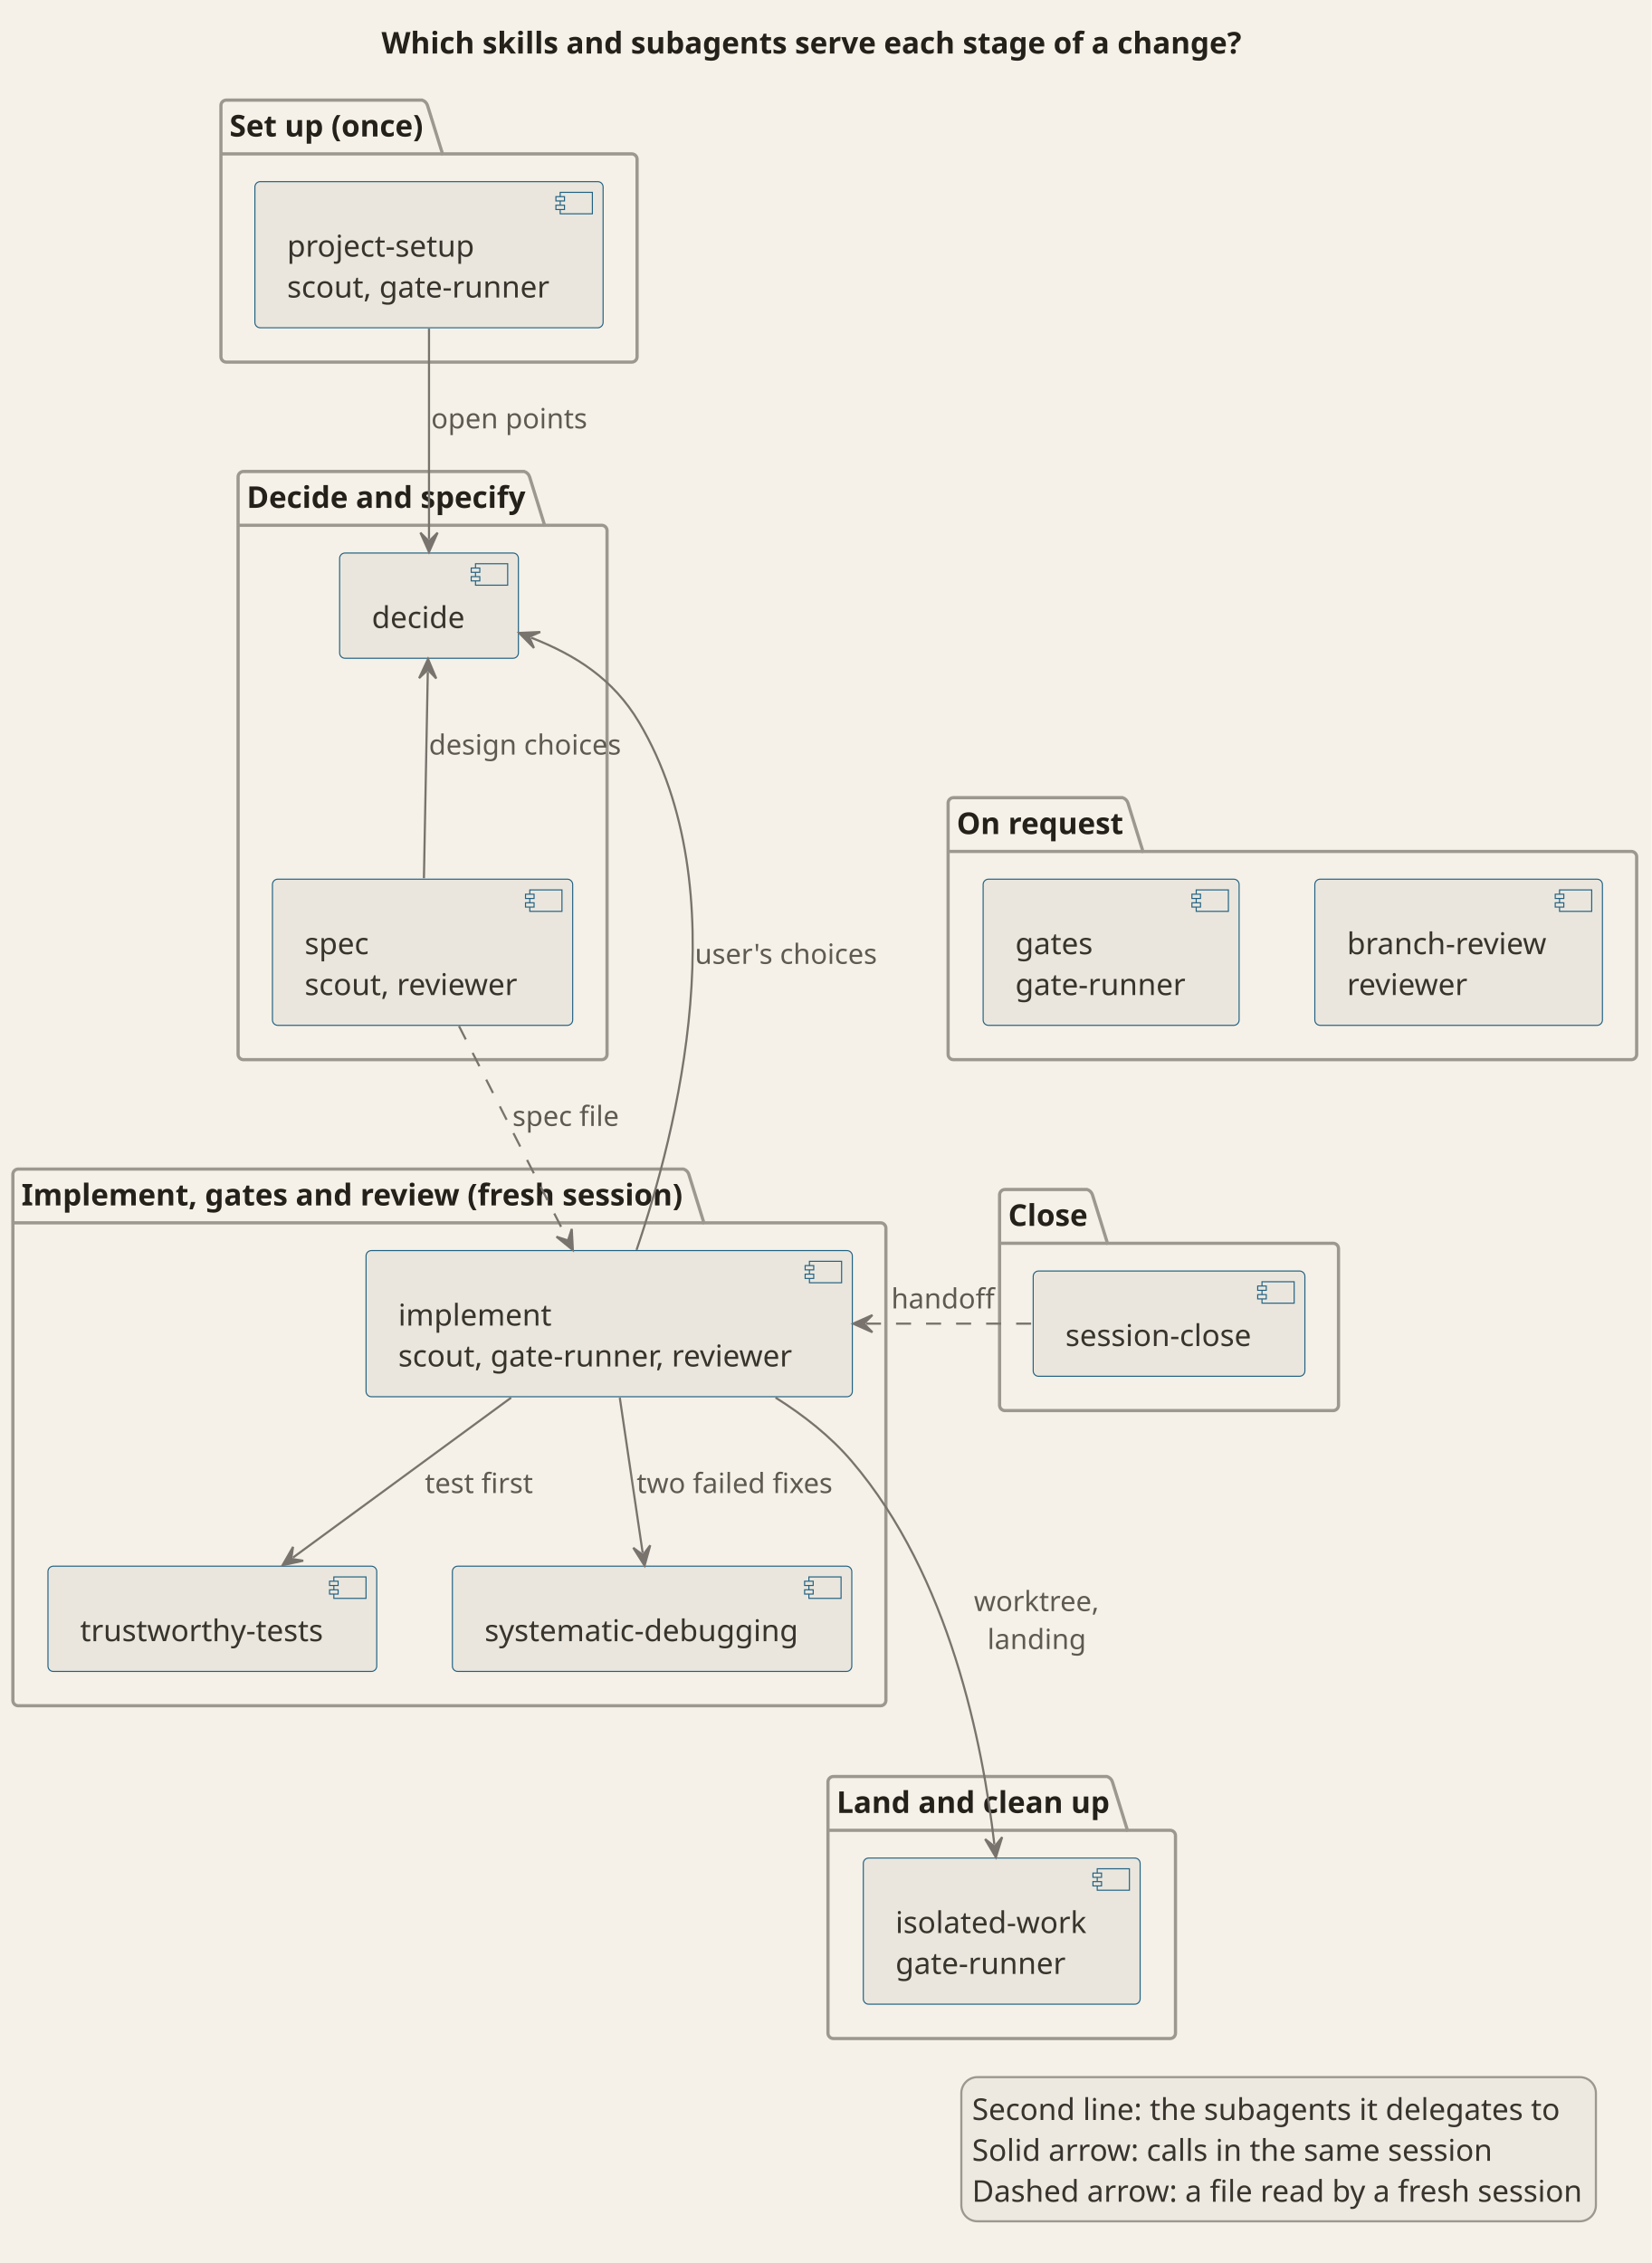
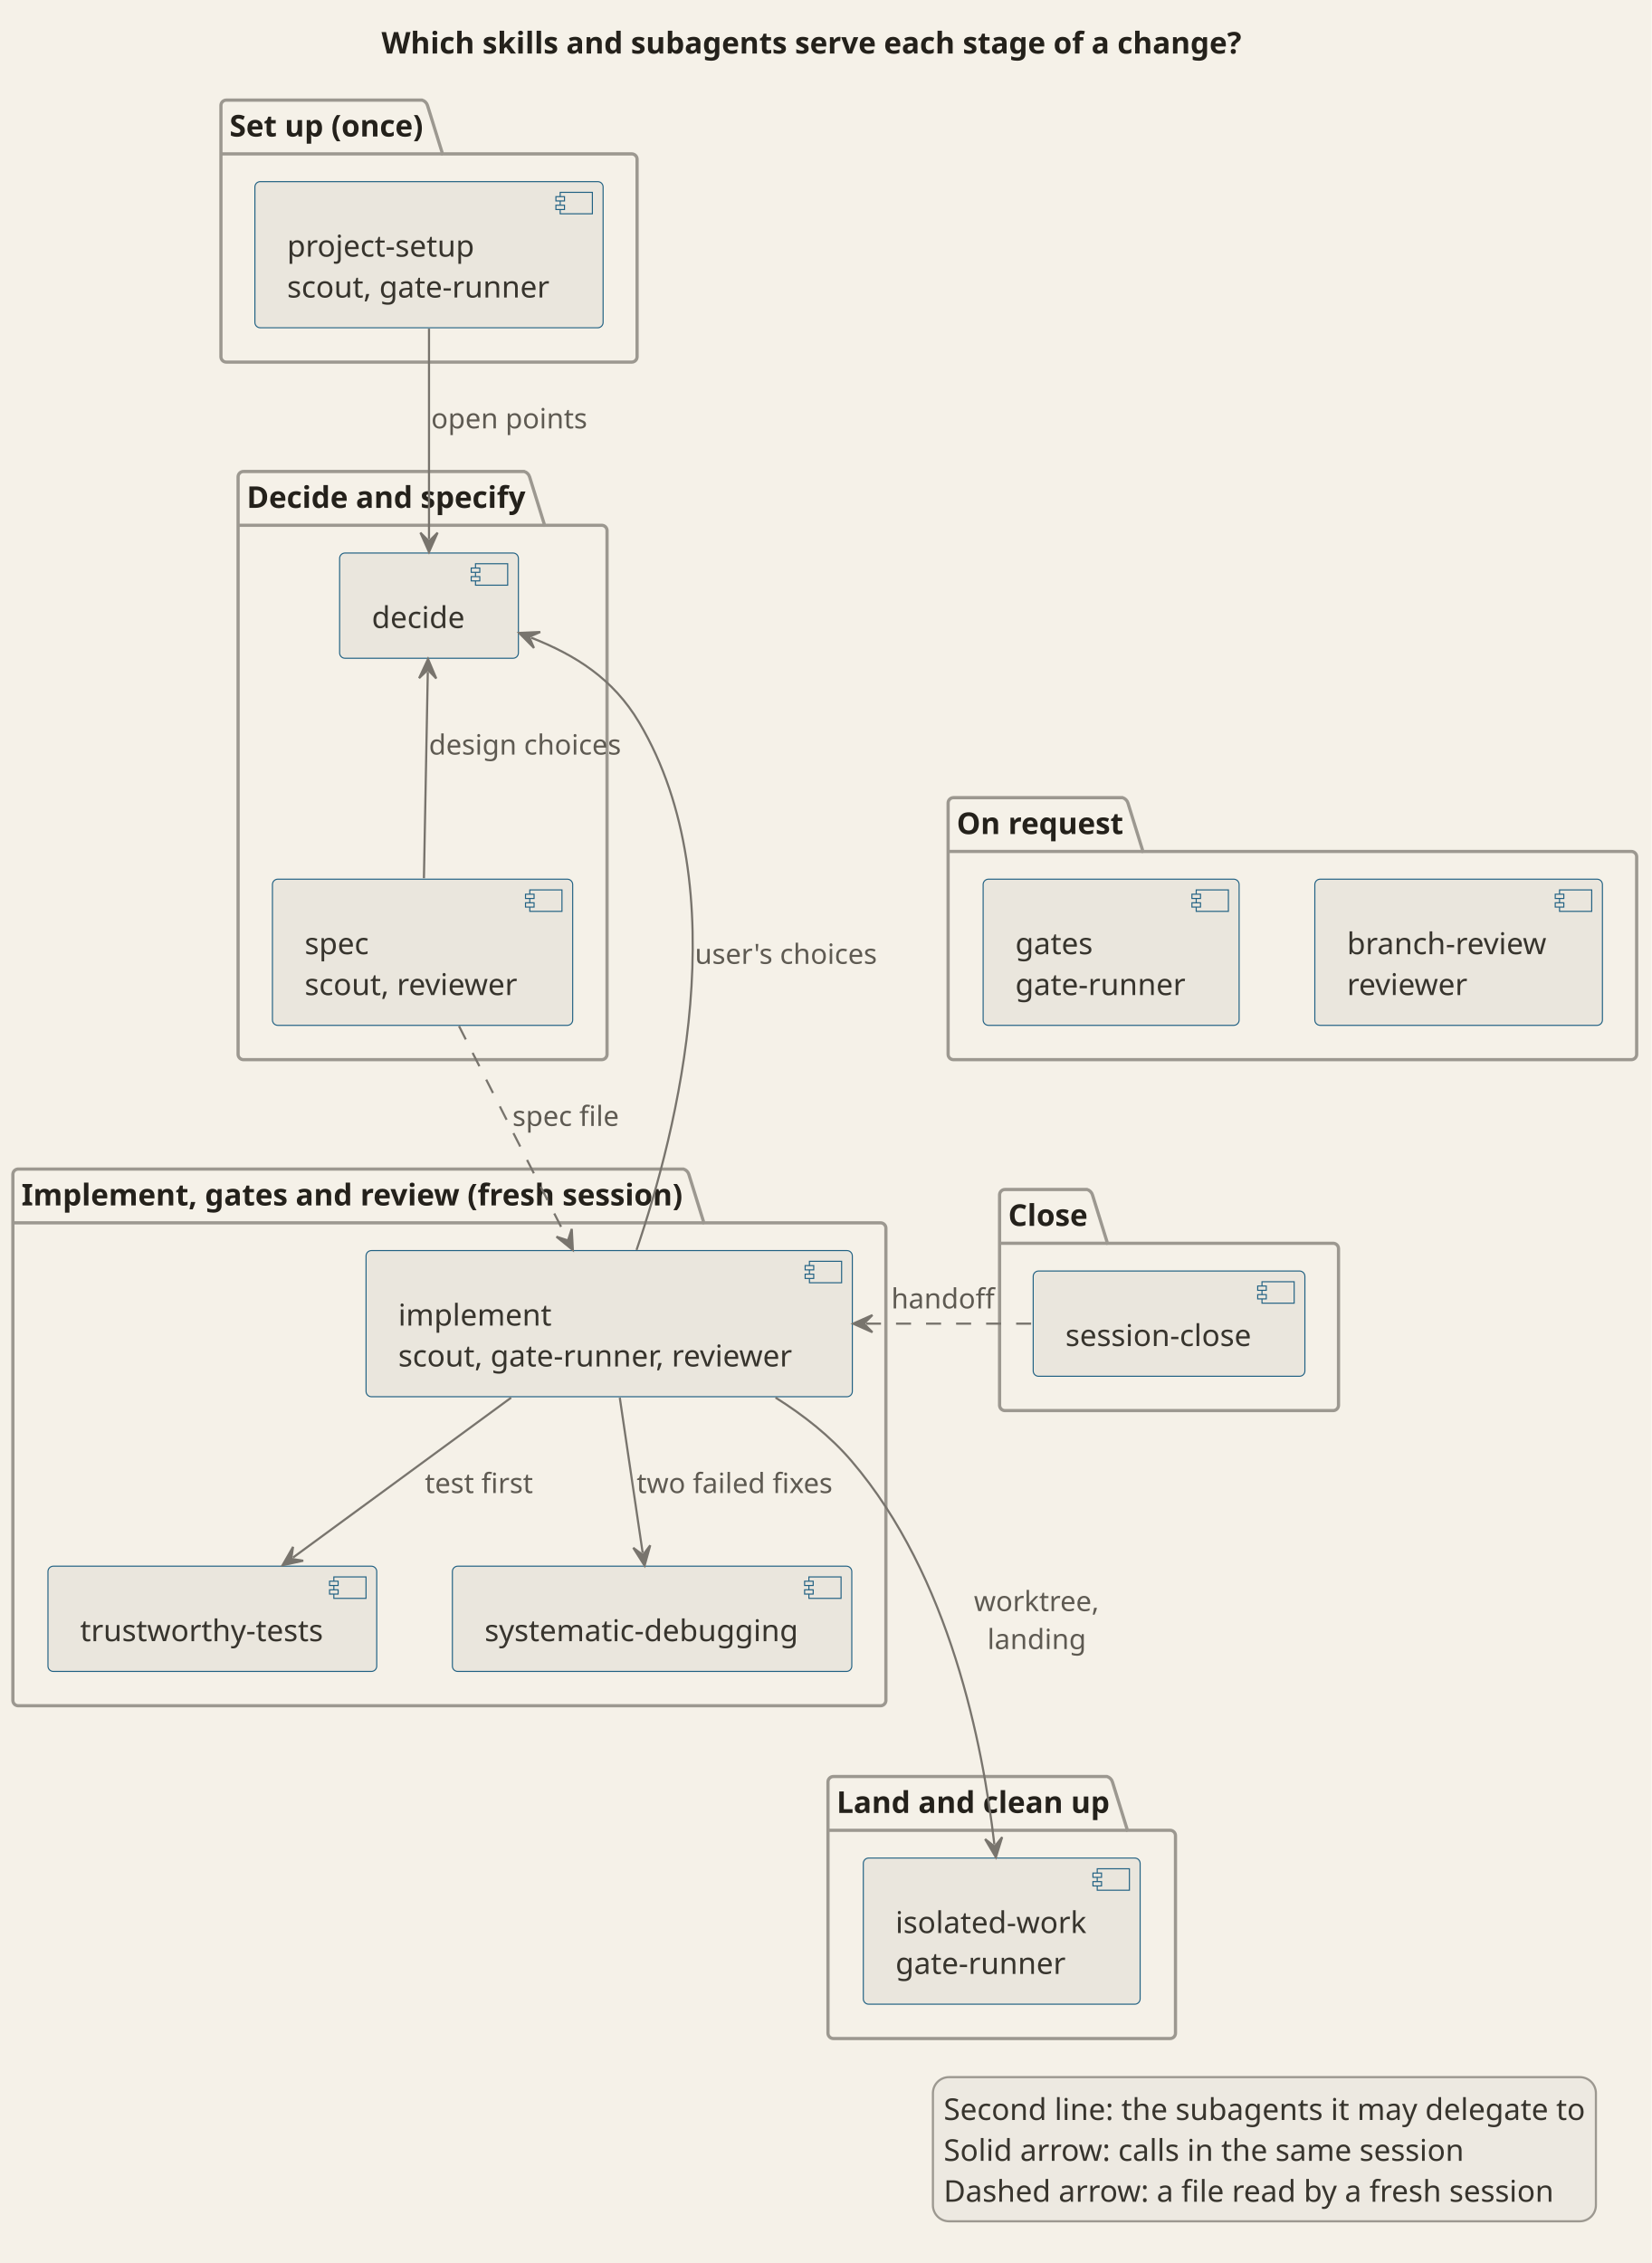
<svg xmlns="http://www.w3.org/2000/svg" contentStyleType="text/css" data-diagram-type="DESCRIPTION" height="1055px" preserveAspectRatio="none" style="width:770px;height:1055px;background:#F5F1E8;" version="1.1" viewBox="0 0 770 1055" width="770px" zoomAndPan="magnify">
  <defs />
  <g>
    <rect fill="#F5F1E8" height="1055" style="stroke:none;stroke-width:1;" width="770" x="0" y="0" />
    <text fill="#24211B" font-family="sans-serif" font-size="14" font-weight="bold" lengthAdjust="spacing" textLength="400.286" x="177.857" y="24.966">Which skills and subagents serve each stage of a change?</text>
    <g class="cluster" data-entity="Set up (once)" data-source-line="4" data-uid="ent0002" id="cluster_Set up (once)">
      <path d="M105.5,46.67 L196.8,46.67 A3.75,3.75 0 0 1 199.3,49.17 L206.3,71.738 L294.5,71.738 A2.5,2.5 0 0 1 297,74.238 L297,166.31 A2.5,2.5 0 0 1 294.5,168.81 L105.5,168.81 A2.5,2.5 0 0 1 103,166.31 L103,49.17 A2.5,2.5 0 0 1 105.5,46.67" fill="#F5F1E8" style="stroke:#9C9890;stroke-width:1.5;" />
      <line style="stroke:#9C9890;stroke-width:1.5;" x1="103" x2="206.3" y1="71.738" y2="71.738" />
      <text fill="#24211B" font-family="sans-serif" font-size="14" font-weight="bold" lengthAdjust="spacing" textLength="90.3" x="107" y="63.636">Set up (once)</text>
    </g>
    <g class="cluster" data-entity="Decide and specify" data-source-line="7" data-uid="ent0004" id="cluster_Decide and specify">
      <path d="M113.5,219.81 L244.392,219.81 A3.75,3.75 0 0 1 246.892,222.31 L253.892,244.878 L280.5,244.878 A2.5,2.5 0 0 1 283,247.378 L283,491.51 A2.5,2.5 0 0 1 280.5,494.01 L113.5,494.01 A2.5,2.5 0 0 1 111,491.51 L111,222.31 A2.5,2.5 0 0 1 113.5,219.81" fill="#F5F1E8" style="stroke:#9C9890;stroke-width:1.5;" />
      <line style="stroke:#9C9890;stroke-width:1.5;" x1="111" x2="253.892" y1="244.878" y2="244.878" />
      <text fill="#24211B" font-family="sans-serif" font-size="14" font-weight="bold" lengthAdjust="spacing" textLength="129.892" x="115" y="236.776">Decide and specify</text>
    </g>
    <g class="cluster" data-entity="Implement, gates and review (fresh session)" data-source-line="11" data-uid="ent0007" id="cluster_Implement, gates and review (fresh session)">
      <path d="M8.5,545.01 L318.647,545.01 A3.75,3.75 0 0 1 321.147,547.51 L328.147,570.078 L410.5,570.078 A2.5,2.5 0 0 1 413,572.578 L413,792.71 A2.5,2.5 0 0 1 410.5,795.21 L8.5,795.21 A2.5,2.5 0 0 1 6,792.71 L6,547.51 A2.5,2.5 0 0 1 8.5,545.01" fill="#F5F1E8" style="stroke:#9C9890;stroke-width:1.5;" />
      <line style="stroke:#9C9890;stroke-width:1.5;" x1="6" x2="328.147" y1="570.078" y2="570.078" />
      <text fill="#24211B" font-family="sans-serif" font-size="14" font-weight="bold" lengthAdjust="spacing" textLength="309.147" x="10" y="561.976">Implement, gates and review (fresh session)</text>
    </g>
    <g class="cluster" data-entity="On request" data-source-line="16" data-uid="ent0011" id="cluster_On request">
      <path d="M444.5,371.87 L523.34,371.87 A3.75,3.75 0 0 1 525.84,374.37 L532.84,396.938 L760.5,396.938 A2.5,2.5 0 0 1 763,399.438 L763,491.51 A2.5,2.5 0 0 1 760.5,494.01 L444.5,494.01 A2.5,2.5 0 0 1 442,491.51 L442,374.37 A2.5,2.5 0 0 1 444.5,371.87" fill="#F5F1E8" style="stroke:#9C9890;stroke-width:1.5;" />
      <line style="stroke:#9C9890;stroke-width:1.5;" x1="442" x2="532.84" y1="396.938" y2="396.938" />
      <text fill="#24211B" font-family="sans-serif" font-size="14" font-weight="bold" lengthAdjust="spacing" textLength="77.84" x="446" y="388.836">On request</text>
    </g>
    <g class="cluster" data-entity="Close" data-source-line="20" data-uid="ent0014" id="cluster_Close">
      <path d="M468.5,554.54 L506.796,554.54 A3.75,3.75 0 0 1 509.296,557.04 L516.296,579.608 L621.5,579.608 A2.5,2.5 0 0 1 624,582.108 L624,655.11 A2.5,2.5 0 0 1 621.5,657.61 L468.5,657.61 A2.5,2.5 0 0 1 466,655.11 L466,557.04 A2.5,2.5 0 0 1 468.5,554.54" fill="#F5F1E8" style="stroke:#9C9890;stroke-width:1.5;" />
      <line style="stroke:#9C9890;stroke-width:1.5;" x1="466" x2="516.296" y1="579.608" y2="579.608" />
      <text fill="#24211B" font-family="sans-serif" font-size="14" font-weight="bold" lengthAdjust="spacing" textLength="37.296" x="470" y="571.506">Close</text>
    </g>
    <g class="cluster" data-entity="Land and clean up" data-source-line="23" data-uid="ent0016" id="cluster_Land and clean up">
      <path d="M388.5,828.21 L516.101,828.21 A3.75,3.75 0 0 1 518.601,830.71 L525.601,853.278 L545.5,853.278 A2.5,2.5 0 0 1 548,855.778 L548,947.85 A2.5,2.5 0 0 1 545.5,950.35 L388.5,950.35 A2.5,2.5 0 0 1 386,947.85 L386,830.71 A2.5,2.5 0 0 1 388.5,828.21" fill="#F5F1E8" style="stroke:#9C9890;stroke-width:1.5;" />
      <line style="stroke:#9C9890;stroke-width:1.5;" x1="386" x2="525.601" y1="853.278" y2="853.278" />
      <text fill="#24211B" font-family="sans-serif" font-size="14" font-weight="bold" lengthAdjust="spacing" textLength="126.602" x="390" y="845.176">Land and clean up</text>
    </g>
    <g class="entity" data-entity="setup" data-source-line="5" data-uid="ent0003" id="entity_setup">
      <rect fill="#EAE6DD" height="68.136" rx="2.5" ry="2.5" style="stroke:#216183;stroke-width:0.5;" width="162.332" x="118.83" y="84.67" />
      <rect fill="#EAE6DD" height="10" style="stroke:#216183;stroke-width:0.5;" width="15" x="261.161" y="89.67" />
      <rect fill="#EAE6DD" height="2" style="stroke:#216183;stroke-width:0.5;" width="4" x="259.161" y="91.67" />
      <rect fill="#EAE6DD" height="2" style="stroke:#216183;stroke-width:0.5;" width="4" x="259.161" y="95.67" />
      <text fill="#37342D" font-family="sans-serif" font-size="14" lengthAdjust="spacing" textLength="87.57" x="133.83" y="119.636">project-setup</text>
      <text fill="#37342D" font-family="sans-serif" font-size="14" lengthAdjust="spacing" textLength="122.332" x="133.83" y="138.704">scout, gate-runner</text>
    </g>
    <g class="entity" data-entity="decide" data-source-line="8" data-uid="ent0005" id="entity_decide">
      <rect fill="#EAE6DD" height="49.068" rx="2.5" ry="2.5" style="stroke:#216183;stroke-width:0.5;" width="83.344" x="158.33" y="257.81" />
      <rect fill="#EAE6DD" height="10" style="stroke:#216183;stroke-width:0.5;" width="15" x="221.674" y="262.81" />
      <rect fill="#EAE6DD" height="2" style="stroke:#216183;stroke-width:0.5;" width="4" x="219.674" y="264.81" />
      <rect fill="#EAE6DD" height="2" style="stroke:#216183;stroke-width:0.5;" width="4" x="219.674" y="268.81" />
      <text fill="#37342D" font-family="sans-serif" font-size="14" lengthAdjust="spacing" textLength="43.344" x="173.33" y="292.776">decide</text>
    </g>
    <g class="entity" data-entity="spec" data-source-line="9" data-uid="ent0006" id="entity_spec">
      <rect fill="#EAE6DD" height="68.136" rx="2.5" ry="2.5" style="stroke:#216183;stroke-width:0.5;" width="139.974" x="127.01" y="409.87" />
      <rect fill="#EAE6DD" height="10" style="stroke:#216183;stroke-width:0.5;" width="15" x="246.984" y="414.87" />
      <rect fill="#EAE6DD" height="2" style="stroke:#216183;stroke-width:0.5;" width="4" x="244.984" y="416.87" />
      <rect fill="#EAE6DD" height="2" style="stroke:#216183;stroke-width:0.5;" width="4" x="244.984" y="420.87" />
      <text fill="#37342D" font-family="sans-serif" font-size="14" lengthAdjust="spacing" textLength="29.932" x="142.01" y="444.836">spec</text>
      <text fill="#37342D" font-family="sans-serif" font-size="14" lengthAdjust="spacing" textLength="99.974" x="142.01" y="463.904">scout, reviewer</text>
    </g>
    <g class="entity" data-entity="implement" data-source-line="12" data-uid="ent0008" id="entity_implement">
      <rect fill="#EAE6DD" height="68.136" rx="2.5" ry="2.5" style="stroke:#216183;stroke-width:0.5;" width="226.703" x="170.65" y="583.01" />
      <rect fill="#EAE6DD" height="10" style="stroke:#216183;stroke-width:0.5;" width="15" x="377.353" y="588.01" />
      <rect fill="#EAE6DD" height="2" style="stroke:#216183;stroke-width:0.5;" width="4" x="375.353" y="590.01" />
      <rect fill="#EAE6DD" height="2" style="stroke:#216183;stroke-width:0.5;" width="4" x="375.353" y="594.01" />
      <text fill="#37342D" font-family="sans-serif" font-size="14" lengthAdjust="spacing" textLength="71.512" x="185.65" y="617.976">implement</text>
      <text fill="#37342D" font-family="sans-serif" font-size="14" lengthAdjust="spacing" textLength="186.703" x="185.65" y="637.044">scout, gate-runner, reviewer</text>
    </g>
    <g class="entity" data-entity="tests" data-source-line="13" data-uid="ent0009" id="entity_tests">
      <rect fill="#EAE6DD" height="49.068" rx="2.5" ry="2.5" style="stroke:#216183;stroke-width:0.5;" width="153.274" x="22.36" y="730.15" />
      <rect fill="#EAE6DD" height="10" style="stroke:#216183;stroke-width:0.5;" width="15" x="155.634" y="735.15" />
      <rect fill="#EAE6DD" height="2" style="stroke:#216183;stroke-width:0.5;" width="4" x="153.634" y="737.15" />
      <rect fill="#EAE6DD" height="2" style="stroke:#216183;stroke-width:0.5;" width="4" x="153.634" y="741.15" />
      <text fill="#37342D" font-family="sans-serif" font-size="14" lengthAdjust="spacing" textLength="113.274" x="37.36" y="765.116">trustworthy-tests</text>
    </g>
    <g class="entity" data-entity="debug" data-source-line="14" data-uid="ent0010" id="entity_debug">
      <rect fill="#EAE6DD" height="49.068" rx="2.5" ry="2.5" style="stroke:#216183;stroke-width:0.5;" width="186.201" x="210.9" y="730.15" />
      <rect fill="#EAE6DD" height="10" style="stroke:#216183;stroke-width:0.5;" width="15" x="377.101" y="735.15" />
      <rect fill="#EAE6DD" height="2" style="stroke:#216183;stroke-width:0.5;" width="4" x="375.101" y="737.15" />
      <rect fill="#EAE6DD" height="2" style="stroke:#216183;stroke-width:0.5;" width="4" x="375.101" y="741.15" />
      <text fill="#37342D" font-family="sans-serif" font-size="14" lengthAdjust="spacing" textLength="146.201" x="225.9" y="765.116">systematic-debugging</text>
    </g>
    <g class="entity" data-entity="gates" data-source-line="17" data-uid="ent0012" id="entity_gates">
      <rect fill="#EAE6DD" height="68.136" rx="2.5" ry="2.5" style="stroke:#216183;stroke-width:0.5;" width="119.338" x="458.33" y="409.87" />
      <rect fill="#EAE6DD" height="10" style="stroke:#216183;stroke-width:0.5;" width="15" x="557.668" y="414.87" />
      <rect fill="#EAE6DD" height="2" style="stroke:#216183;stroke-width:0.5;" width="4" x="555.668" y="416.87" />
      <rect fill="#EAE6DD" height="2" style="stroke:#216183;stroke-width:0.5;" width="4" x="555.668" y="420.87" />
      <text fill="#37342D" font-family="sans-serif" font-size="14" lengthAdjust="spacing" textLength="36.12" x="473.33" y="444.836">gates</text>
      <text fill="#37342D" font-family="sans-serif" font-size="14" lengthAdjust="spacing" textLength="79.338" x="473.33" y="463.904">gate-runner</text>
    </g>
    <g class="entity" data-entity="review" data-source-line="18" data-uid="ent0013" id="entity_review">
      <rect fill="#EAE6DD" height="68.136" rx="2.5" ry="2.5" style="stroke:#216183;stroke-width:0.5;" width="134.08" x="612.96" y="409.87" />
      <rect fill="#EAE6DD" height="10" style="stroke:#216183;stroke-width:0.5;" width="15" x="727.04" y="414.87" />
      <rect fill="#EAE6DD" height="2" style="stroke:#216183;stroke-width:0.5;" width="4" x="725.04" y="416.87" />
      <rect fill="#EAE6DD" height="2" style="stroke:#216183;stroke-width:0.5;" width="4" x="725.04" y="420.87" />
      <text fill="#37342D" font-family="sans-serif" font-size="14" lengthAdjust="spacing" textLength="94.08" x="627.96" y="444.836">branch-review</text>
      <text fill="#37342D" font-family="sans-serif" font-size="14" lengthAdjust="spacing" textLength="56.98" x="627.96" y="463.904">reviewer</text>
    </g>
    <g class="entity" data-entity="close" data-source-line="21" data-uid="ent0015" id="entity_close">
      <rect fill="#EAE6DD" height="49.068" rx="2.5" ry="2.5" style="stroke:#216183;stroke-width:0.5;" width="126.66" x="481.67" y="592.54" />
      <rect fill="#EAE6DD" height="10" style="stroke:#216183;stroke-width:0.5;" width="15" x="588.33" y="597.54" />
      <rect fill="#EAE6DD" height="2" style="stroke:#216183;stroke-width:0.5;" width="4" x="586.33" y="599.54" />
      <rect fill="#EAE6DD" height="2" style="stroke:#216183;stroke-width:0.5;" width="4" x="586.33" y="603.54" />
      <text fill="#37342D" font-family="sans-serif" font-size="14" lengthAdjust="spacing" textLength="86.66" x="496.67" y="627.506">session-close</text>
    </g>
    <g class="entity" data-entity="isolated" data-source-line="24" data-uid="ent0017" id="entity_isolated">
      <rect fill="#EAE6DD" height="68.136" rx="2.5" ry="2.5" style="stroke:#216183;stroke-width:0.5;" width="129.054" x="402.47" y="866.21" />
      <rect fill="#EAE6DD" height="10" style="stroke:#216183;stroke-width:0.5;" width="15" x="511.524" y="871.21" />
      <rect fill="#EAE6DD" height="2" style="stroke:#216183;stroke-width:0.5;" width="4" x="509.524" y="873.21" />
      <rect fill="#EAE6DD" height="2" style="stroke:#216183;stroke-width:0.5;" width="4" x="509.524" y="877.21" />
      <text fill="#37342D" font-family="sans-serif" font-size="14" lengthAdjust="spacing" textLength="89.054" x="417.47" y="901.176">isolated-work</text>
      <text fill="#37342D" font-family="sans-serif" font-size="14" lengthAdjust="spacing" textLength="79.338" x="417.47" y="920.244">gate-runner</text>
    </g>
    <g class="link" data-entity-1="setup" data-entity-2="decide" data-source-line="27" data-uid="lnk18" id="link_setup_decide">
      <path d="M200,153.22 C200,184.29 200,223.75 200,251.34" fill="none" id="setup-to-decide" style="stroke:#78746D;stroke-width:1;" />
      <polygon fill="#78746D" points="200,257.34,204,248.34,200,252.34,196,248.34,200,257.34" style="stroke:#78746D;stroke-width:1;" />
      <text fill="#5E5A52" font-family="sans-serif" font-size="13" lengthAdjust="spacing" textLength="72.774" x="201" y="199.707">open points</text>
    </g>
    <g class="link" data-entity-1="decide" data-entity-2="spec" data-source-line="28" data-uid="lnk20" id="link_decide_spec">
      <path d="M199.437,313.229 C198.927,340.369 198.21,378.82 197.63,409.42" fill="none" id="decide-backto-spec" style="stroke:#78746D;stroke-width:1;" />
      <polygon fill="#78746D" points="199.55,307.23,195.382,316.153,199.456,312.229,203.38,316.303,199.55,307.23" style="stroke:#78746D;stroke-width:1;" />
      <text fill="#5E5A52" font-family="sans-serif" font-size="13" lengthAdjust="spacing" textLength="89.609" x="199.94" y="351.767">design choices</text>
    </g>
    <g class="link" data-entity-1="spec" data-entity-2="implement" data-source-line="29" data-uid="lnk21" id="link_spec_implement">
      <path d="M213.98,478.35 C229.31,508.5 249.032,547.281 264.342,577.411" fill="none" id="spec-to-implement" style="stroke:#78746D;stroke-width:1;stroke-dasharray:7.0,7.0;" />
      <polygon fill="#78746D" points="267.06,582.76,266.549,572.924,264.795,578.302,259.417,576.548,267.06,582.76" style="stroke:#78746D;stroke-width:1;" />
      <text fill="#5E5A52" font-family="sans-serif" font-size="13" lengthAdjust="spacing" textLength="49.686" x="238.89" y="524.907">spec file</text>
    </g>
    <g class="link" data-entity-1="decide" data-entity-2="implement" data-source-line="30" data-uid="lnk23" id="link_decide_implement">
      <path d="M247.605,297.264 C268.325,305.404 285.83,316.37 298,336.87 C344.18,414.72 315.64,527.33 296.75,582.73" fill="none" id="decide-backto-implement" style="stroke:#78746D;stroke-width:1;" />
      <polygon fill="#78746D" points="242.02,295.07,248.934,302.084,246.674,296.898,251.859,294.638,242.02,295.07" style="stroke:#78746D;stroke-width:1;" />
      <text fill="#5E5A52" font-family="sans-serif" font-size="13" lengthAdjust="spacing" textLength="84.786" x="323.95" y="449.337">user's choices</text>
    </g>
    <g class="link" data-entity-1="implement" data-entity-2="tests" data-source-line="31" data-uid="lnk24" id="link_implement_tests">
      <path d="M238.27,651.6 C205.21,675.83 166.17,704.453 136.57,726.144" fill="none" id="implement-to-tests" style="stroke:#78746D;stroke-width:1;" />
      <polygon fill="#78746D" points="131.73,729.69,141.354,727.597,135.763,726.735,136.625,721.144,131.73,729.69" style="stroke:#78746D;stroke-width:1;" />
      <text fill="#5E5A52" font-family="sans-serif" font-size="13" lengthAdjust="spacing" textLength="50.44" x="198.05" y="696.047">test first</text>
    </g>
    <g class="link" data-entity-1="implement" data-entity-2="debug" data-source-line="32" data-uid="lnk25" id="link_implement_debug">
      <path d="M288.94,651.6 C292.53,675.91 296.415,702.264 299.615,723.964" fill="none" id="implement-to-debug" style="stroke:#78746D;stroke-width:1;" />
      <polygon fill="#78746D" points="300.49,729.9,303.134,720.413,299.761,724.953,295.22,721.58,300.49,729.9" style="stroke:#78746D;stroke-width:1;" />
      <text fill="#5E5A52" font-family="sans-serif" font-size="13" lengthAdjust="spacing" textLength="91.598" x="296.79" y="696.047">two failed fixes</text>
    </g>
    <g class="link" data-entity-1="implement" data-entity-2="close" data-source-line="33" data-uid="lnk27" id="link_implement_close">
      <path d="M403.72,617.08 C432.43,617.08 456.24,617.08 481.47,617.08" fill="none" id="implement-backto-close" style="stroke:#78746D;stroke-width:1;stroke-dasharray:7.0,7.0;" />
      <polygon fill="#78746D" points="397.72,617.08,406.72,621.08,402.72,617.08,406.72,613.08,397.72,617.08" style="stroke:#78746D;stroke-width:1;" />
      <text fill="#5E5A52" font-family="sans-serif" font-size="13" lengthAdjust="spacing" textLength="48.165" x="415.51" y="609.977">handoff</text>
    </g>
    <g class="link" data-entity-1="implement" data-entity-2="isolated" data-source-line="34" data-uid="lnk28" id="link_implement_isolated">
      <path d="M361.55,651.55 C374.64,659.78 387.15,669.61 397,681.15 C442.98,734.98 458.166,813.45 463.576,859.9" fill="none" id="implement-to-isolated" style="stroke:#78746D;stroke-width:1;" />
      <polygon fill="#78746D" points="464.27,865.86,467.202,856.458,463.692,860.894,459.256,857.383,464.27,865.86" style="stroke:#78746D;stroke-width:1;" />
      <text fill="#5E5A52" font-family="sans-serif" font-size="13" lengthAdjust="spacing" textLength="58.604" x="454.03" y="751.077">worktree,</text>
      <text fill="#5E5A52" font-family="sans-serif" font-size="13" lengthAdjust="spacing" textLength="46.059" x="460.303" y="768.783">landing</text>
    </g>
-     <rect fill="#EDE9E1" height="67.204" rx="7.5" ry="7.5" style="stroke:#9C9890;stroke-width:1;" width="295.837" x="448.163" y="968.35" />
-     <text fill="#37342D" font-family="sans-serif" font-size="14" lengthAdjust="spacing" textLength="274.063" x="453.163" y="988.316">Second line: the subagents it delegates to</text>
-     <text fill="#37342D" font-family="sans-serif" font-size="14" lengthAdjust="spacing" textLength="243.137" x="453.163" y="1007.384">Solid arrow: calls in the same session</text>
-     <text fill="#37342D" font-family="sans-serif" font-size="14" lengthAdjust="spacing" textLength="285.837" x="453.163" y="1026.452">Dashed arrow: a file read by a fresh session</text>
+     <rect fill="#EDE9E1" height="67.204" rx="7.5" ry="7.5" style="stroke:#9C9890;stroke-width:1;" width="309.081" x="434.919" y="968.35" />
+     <text fill="#37342D" font-family="sans-serif" font-size="14" lengthAdjust="spacing" textLength="299.081" x="439.919" y="988.316">Second line: the subagents it may delegate to</text>
+     <text fill="#37342D" font-family="sans-serif" font-size="14" lengthAdjust="spacing" textLength="243.137" x="439.919" y="1007.384">Solid arrow: calls in the same session</text>
+     <text fill="#37342D" font-family="sans-serif" font-size="14" lengthAdjust="spacing" textLength="285.837" x="439.919" y="1026.452">Dashed arrow: a file read by a fresh session</text>
  </g>
</svg>
